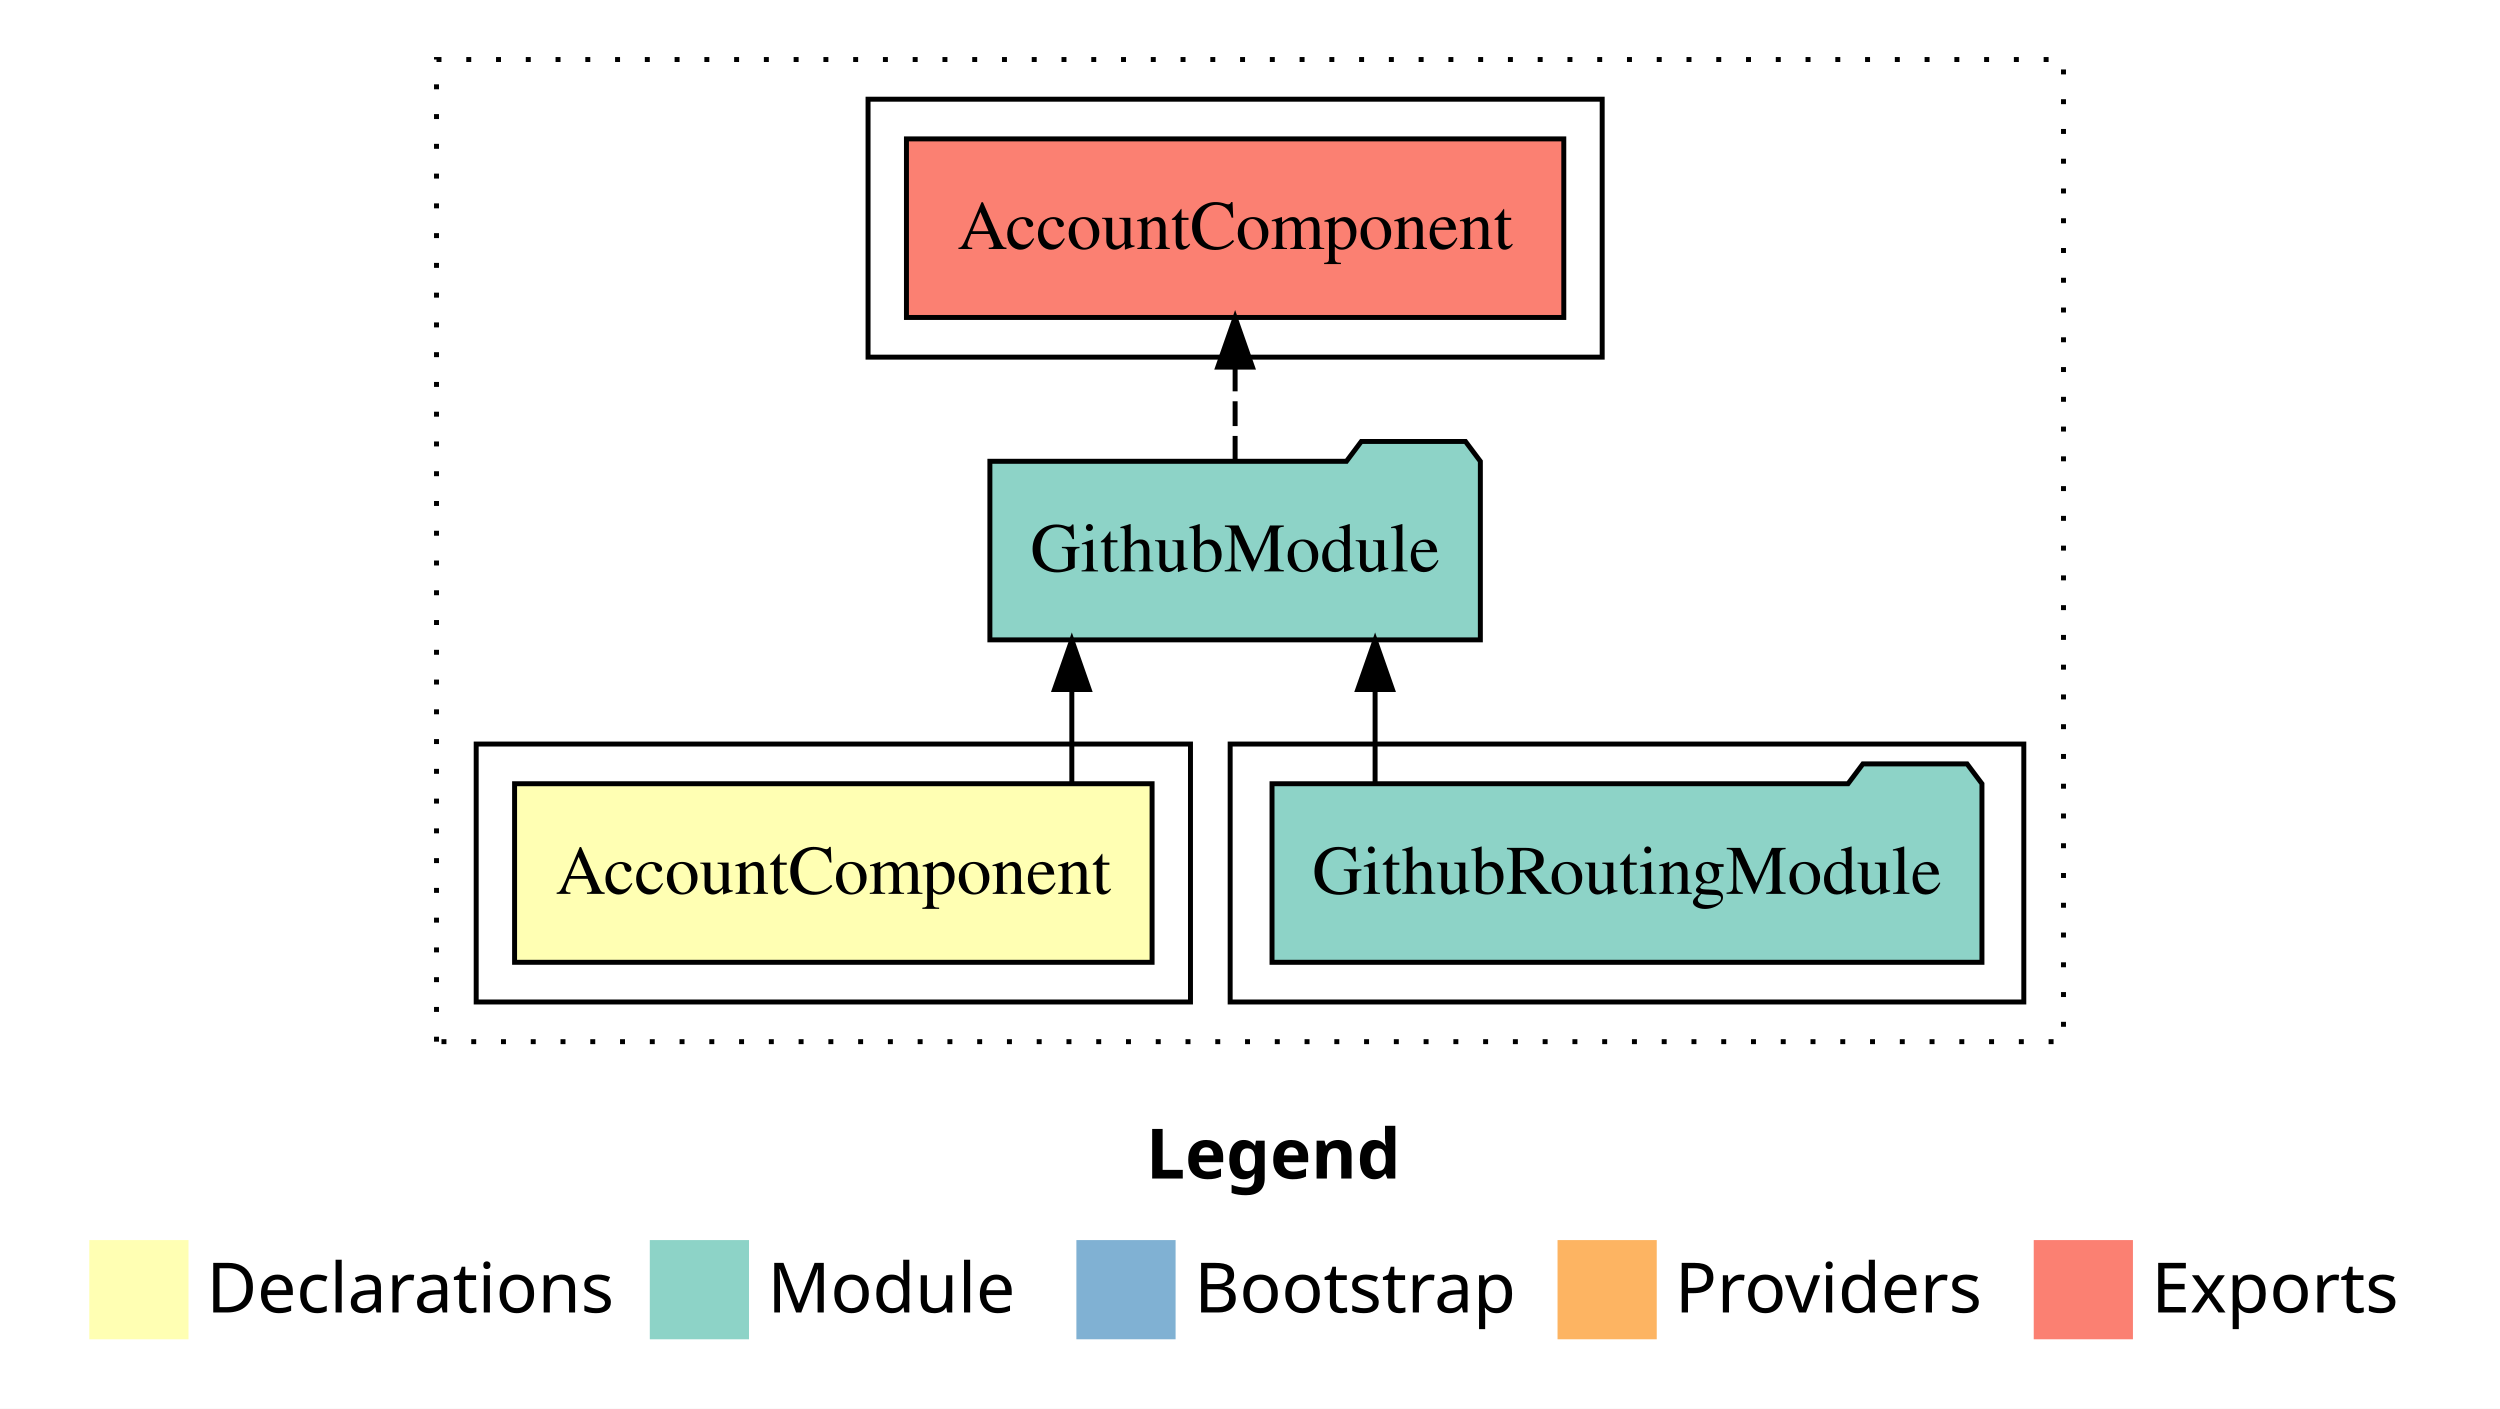
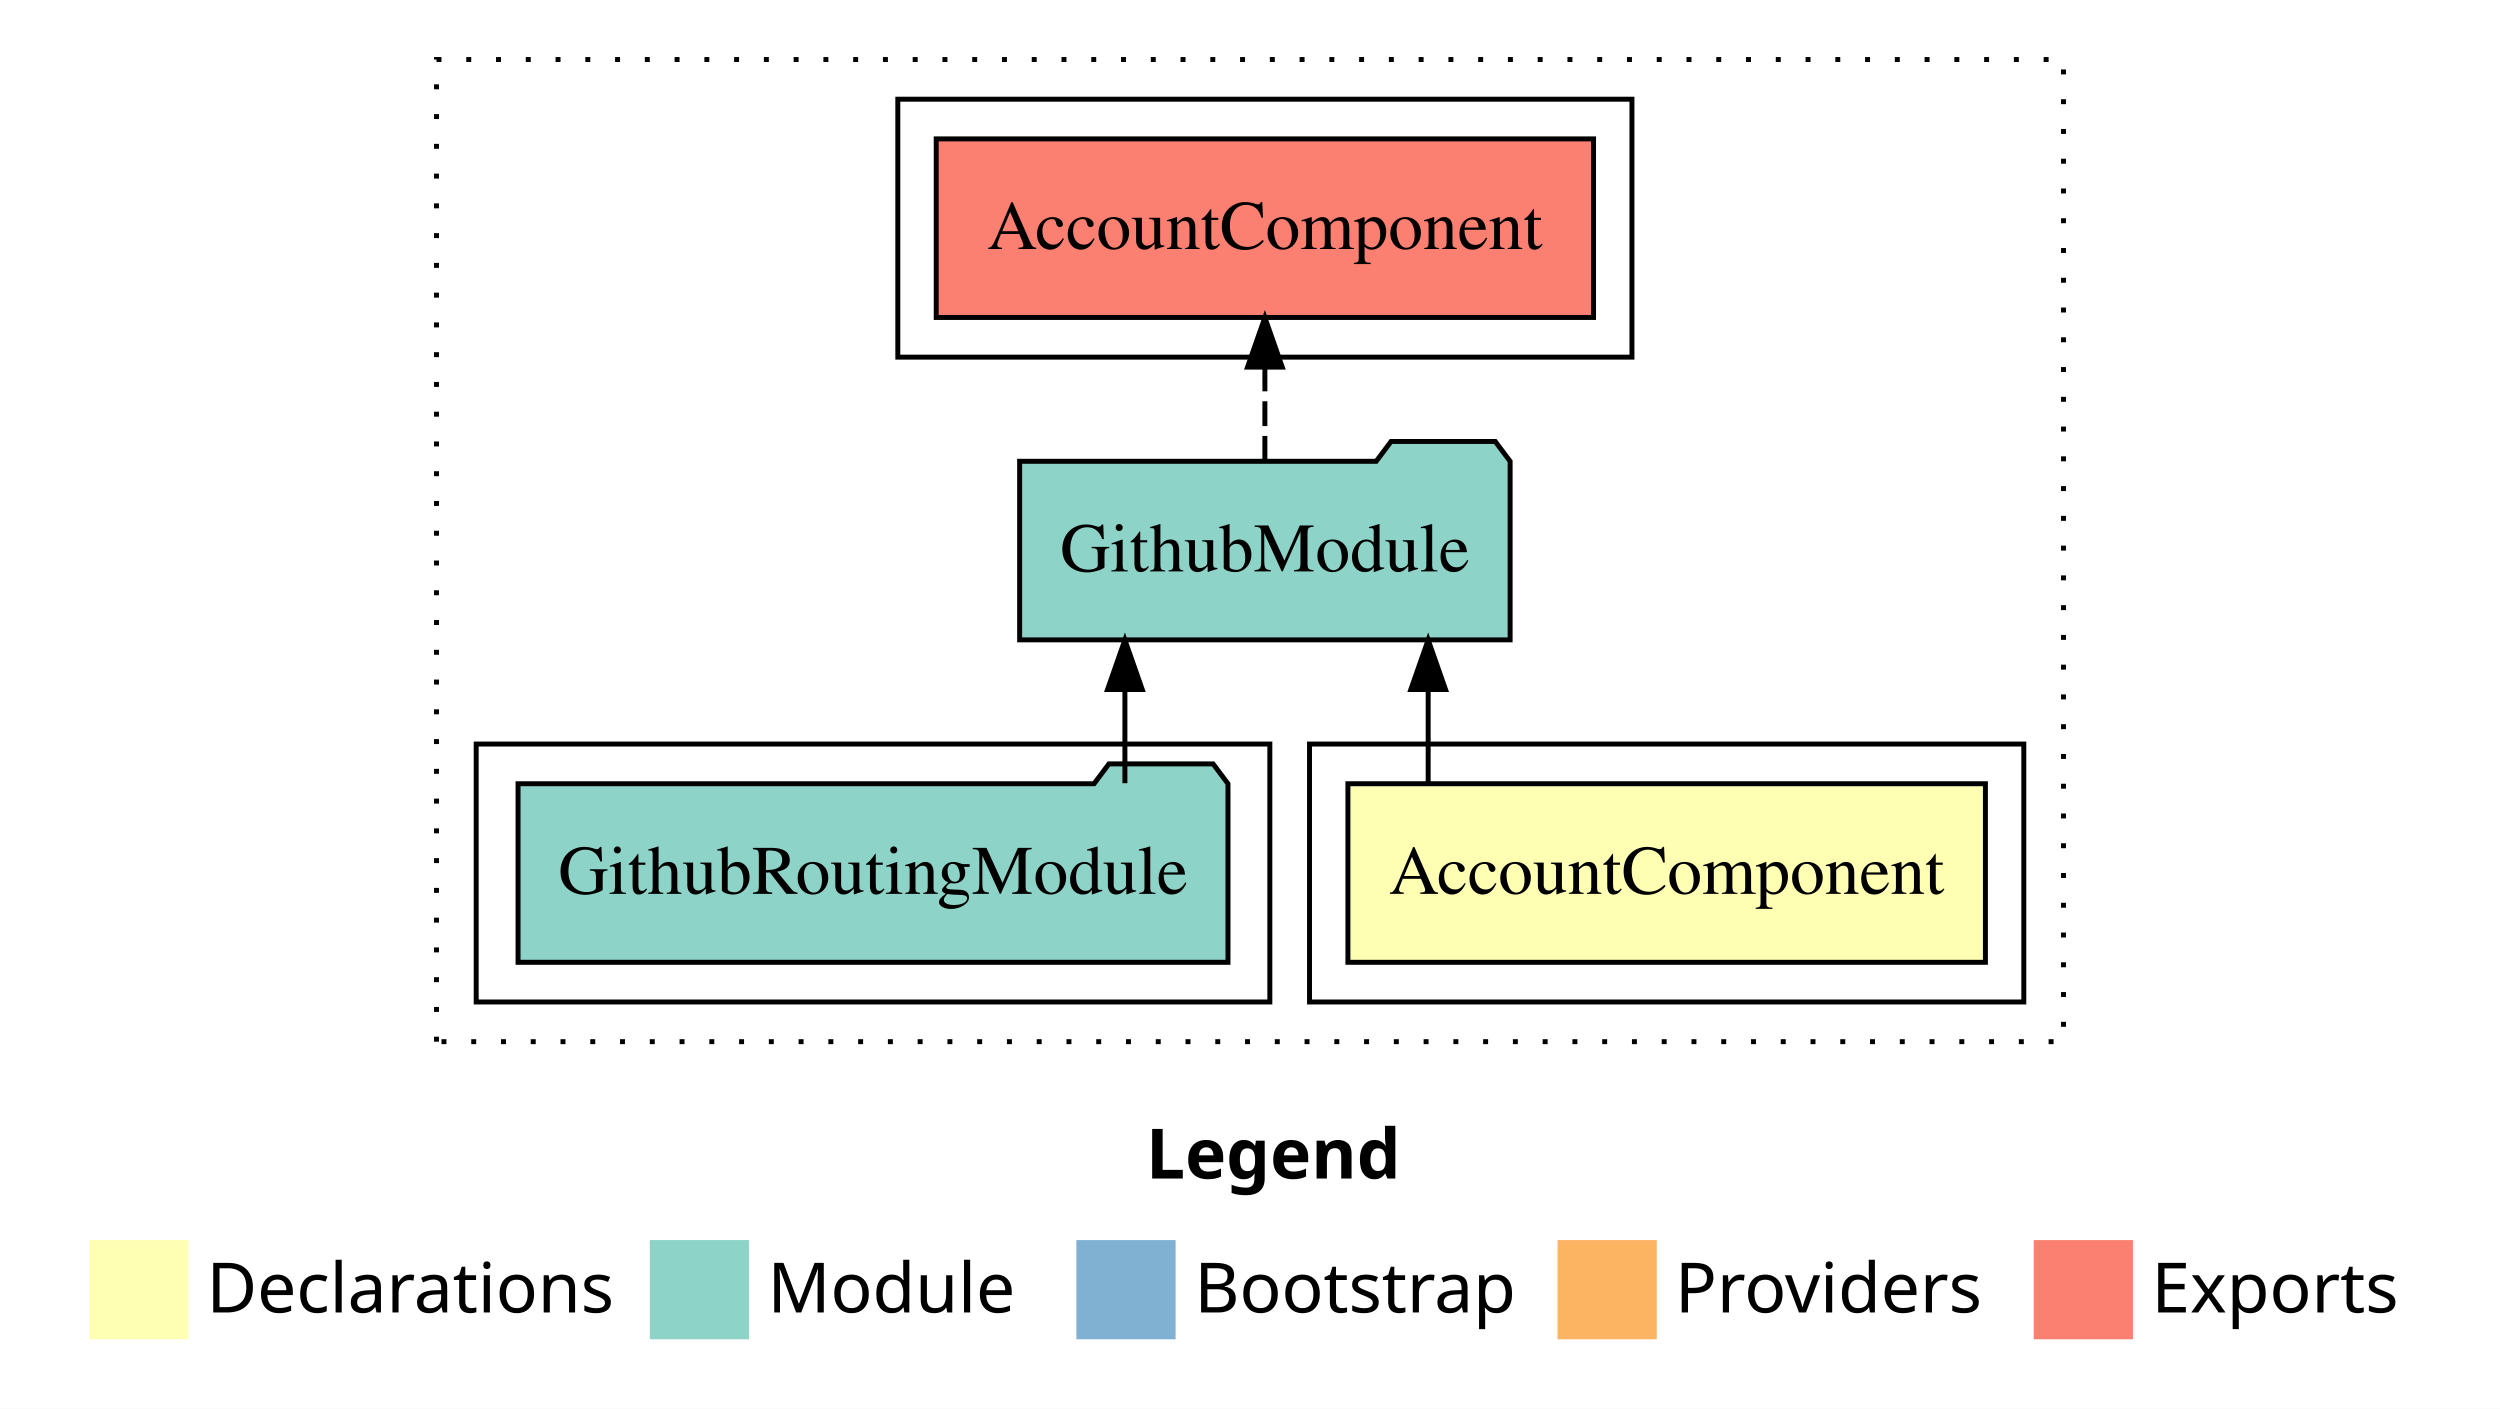
<svg xmlns="http://www.w3.org/2000/svg" width="504pt" height="284pt" viewBox="0.00 0.00 504.00 284.00">
  <g id="graph0" class="graph" transform="scale(1 1) rotate(0) translate(4 280)">
    <polygon fill="white" stroke="transparent" points="-4,4 -4,-280 500,-280 500,4 -4,4" />
    <text text-anchor="start" x="227.01" y="-42.4" font-family="sans-serif" font-weight="bold" font-size="14.00">Legend</text>
    <polygon fill="#ffffb3" stroke="transparent" points="14,-10 14,-30 34,-30 34,-10 14,-10" />
    <text text-anchor="start" x="37.63" y="-15.4" font-family="sans-serif" font-size="14.00">  Declarations</text>
    <polygon fill="#8dd3c7" stroke="transparent" points="127,-10 127,-30 147,-30 147,-10 127,-10" />
    <text text-anchor="start" x="150.73" y="-15.4" font-family="sans-serif" font-size="14.00">  Module</text>
    <polygon fill="#80b1d3" stroke="transparent" points="213,-10 213,-30 233,-30 233,-10 213,-10" />
    <text text-anchor="start" x="236.78" y="-15.4" font-family="sans-serif" font-size="14.00">  Bootstrap</text>
    <polygon fill="#fdb462" stroke="transparent" points="310,-10 310,-30 330,-30 330,-10 310,-10" />
    <text text-anchor="start" x="333.67" y="-15.4" font-family="sans-serif" font-size="14.00">  Providers</text>
    <polygon fill="#fb8072" stroke="transparent" points="406,-10 406,-30 426,-30 426,-10 406,-10" />
    <text text-anchor="start" x="429.73" y="-15.4" font-family="sans-serif" font-size="14.00">  Exports</text>
    <g id="clust1" class="cluster">
      <polygon fill="none" stroke="black" stroke-dasharray="1,5" points="84,-70 84,-268 412,-268 412,-70 84,-70" />
    </g>
-     <g id="clust4" class="cluster">
-       <polygon fill="none" stroke="black" points="244,-78 244,-130 404,-130 404,-78 244,-78" />
+     <g id="clust5" class="cluster">
+       <polygon fill="none" stroke="black" points="177,-208 177,-260 325,-260 325,-208 177,-208" />
    </g>
    <g id="clust2" class="cluster">
-       <polygon fill="none" stroke="black" points="92,-78 92,-130 236,-130 236,-78 92,-78" />
+       <polygon fill="none" stroke="black" points="260,-78 260,-130 404,-130 404,-78 260,-78" />
    </g>
-     <g id="clust5" class="cluster">
-       <polygon fill="none" stroke="black" points="171,-208 171,-260 319,-260 319,-208 171,-208" />
+     <g id="clust4" class="cluster">
+       <polygon fill="none" stroke="black" points="92,-78 92,-130 252,-130 252,-78 92,-78" />
    </g>
    <g id="node1" class="node">
-       <polygon fill="#ffffb3" stroke="black" points="228.26,-122 99.74,-122 99.74,-86 228.26,-86 228.26,-122" />
-       <text text-anchor="middle" x="164" y="-99.8" font-family="Times,serif" font-size="14.00">AccountComponent</text>
+       <polygon fill="#ffffb3" stroke="black" points="396.26,-122 267.74,-122 267.74,-86 396.26,-86 396.26,-122" />
+       <text text-anchor="middle" x="332" y="-99.8" font-family="Times,serif" font-size="14.00">AccountComponent</text>
    </g>
    <g id="node2" class="node">
-       <polygon fill="#8dd3c7" stroke="black" points="294.44,-187 291.44,-191 270.44,-191 267.44,-187 195.56,-187 195.56,-151 294.44,-151 294.44,-187" />
-       <text text-anchor="middle" x="245" y="-164.8" font-family="Times,serif" font-size="14.00">GithubModule</text>
+       <polygon fill="#8dd3c7" stroke="black" points="300.44,-187 297.44,-191 276.44,-191 273.44,-187 201.56,-187 201.56,-151 300.44,-151 300.44,-187" />
+       <text text-anchor="middle" x="251" y="-164.8" font-family="Times,serif" font-size="14.00">GithubModule</text>
    </g>
    <g id="edge1" class="edge">
-       <path fill="none" stroke="black" d="M212.08,-122.11C212.08,-122.11 212.08,-140.99 212.08,-140.99" />
-       <polygon fill="black" stroke="black" points="208.58,-140.99 212.08,-150.99 215.58,-140.99 208.58,-140.99" />
+       <path fill="none" stroke="black" d="M283.92,-122.11C283.92,-122.11 283.92,-140.99 283.92,-140.99" />
+       <polygon fill="black" stroke="black" points="280.42,-140.99 283.92,-150.99 287.42,-140.99 280.42,-140.99" />
    </g>
    <g id="node4" class="node">
-       <polygon fill="#fb8072" stroke="black" points="311.26,-252 178.74,-252 178.74,-216 311.26,-216 311.26,-252" />
-       <text text-anchor="middle" x="245" y="-229.8" font-family="Times,serif" font-size="14.00">AccountComponent </text>
+       <polygon fill="#fb8072" stroke="black" points="317.26,-252 184.74,-252 184.74,-216 317.26,-216 317.26,-252" />
+       <text text-anchor="middle" x="251" y="-229.8" font-family="Times,serif" font-size="14.00">AccountComponent </text>
    </g>
    <g id="edge3" class="edge">
-       <path fill="none" stroke="black" stroke-dasharray="5,2" d="M245,-187.11C245,-187.11 245,-205.99 245,-205.99" />
-       <polygon fill="black" stroke="black" points="241.5,-205.99 245,-215.99 248.5,-205.99 241.5,-205.99" />
+       <path fill="none" stroke="black" stroke-dasharray="5,2" d="M251,-187.11C251,-187.11 251,-205.99 251,-205.99" />
+       <polygon fill="black" stroke="black" points="247.5,-205.99 251,-215.99 254.5,-205.99 247.5,-205.99" />
    </g>
    <g id="node3" class="node">
-       <polygon fill="#8dd3c7" stroke="black" points="395.56,-122 392.56,-126 371.56,-126 368.56,-122 252.44,-122 252.44,-86 395.56,-86 395.56,-122" />
-       <text text-anchor="middle" x="324" y="-99.8" font-family="Times,serif" font-size="14.00">GithubRoutingModule</text>
+       <polygon fill="#8dd3c7" stroke="black" points="243.56,-122 240.56,-126 219.56,-126 216.56,-122 100.44,-122 100.44,-86 243.56,-86 243.56,-122" />
+       <text text-anchor="middle" x="172" y="-99.8" font-family="Times,serif" font-size="14.00">GithubRoutingModule</text>
    </g>
    <g id="edge2" class="edge">
-       <path fill="none" stroke="black" d="M273.22,-122.11C273.22,-122.11 273.22,-140.99 273.22,-140.99" />
-       <polygon fill="black" stroke="black" points="269.72,-140.99 273.22,-150.99 276.72,-140.99 269.72,-140.99" />
+       <path fill="none" stroke="black" d="M222.78,-122.11C222.78,-122.11 222.78,-140.99 222.78,-140.99" />
+       <polygon fill="black" stroke="black" points="219.28,-140.99 222.78,-150.99 226.28,-140.99 219.28,-140.99" />
    </g>
  </g>
</svg>
